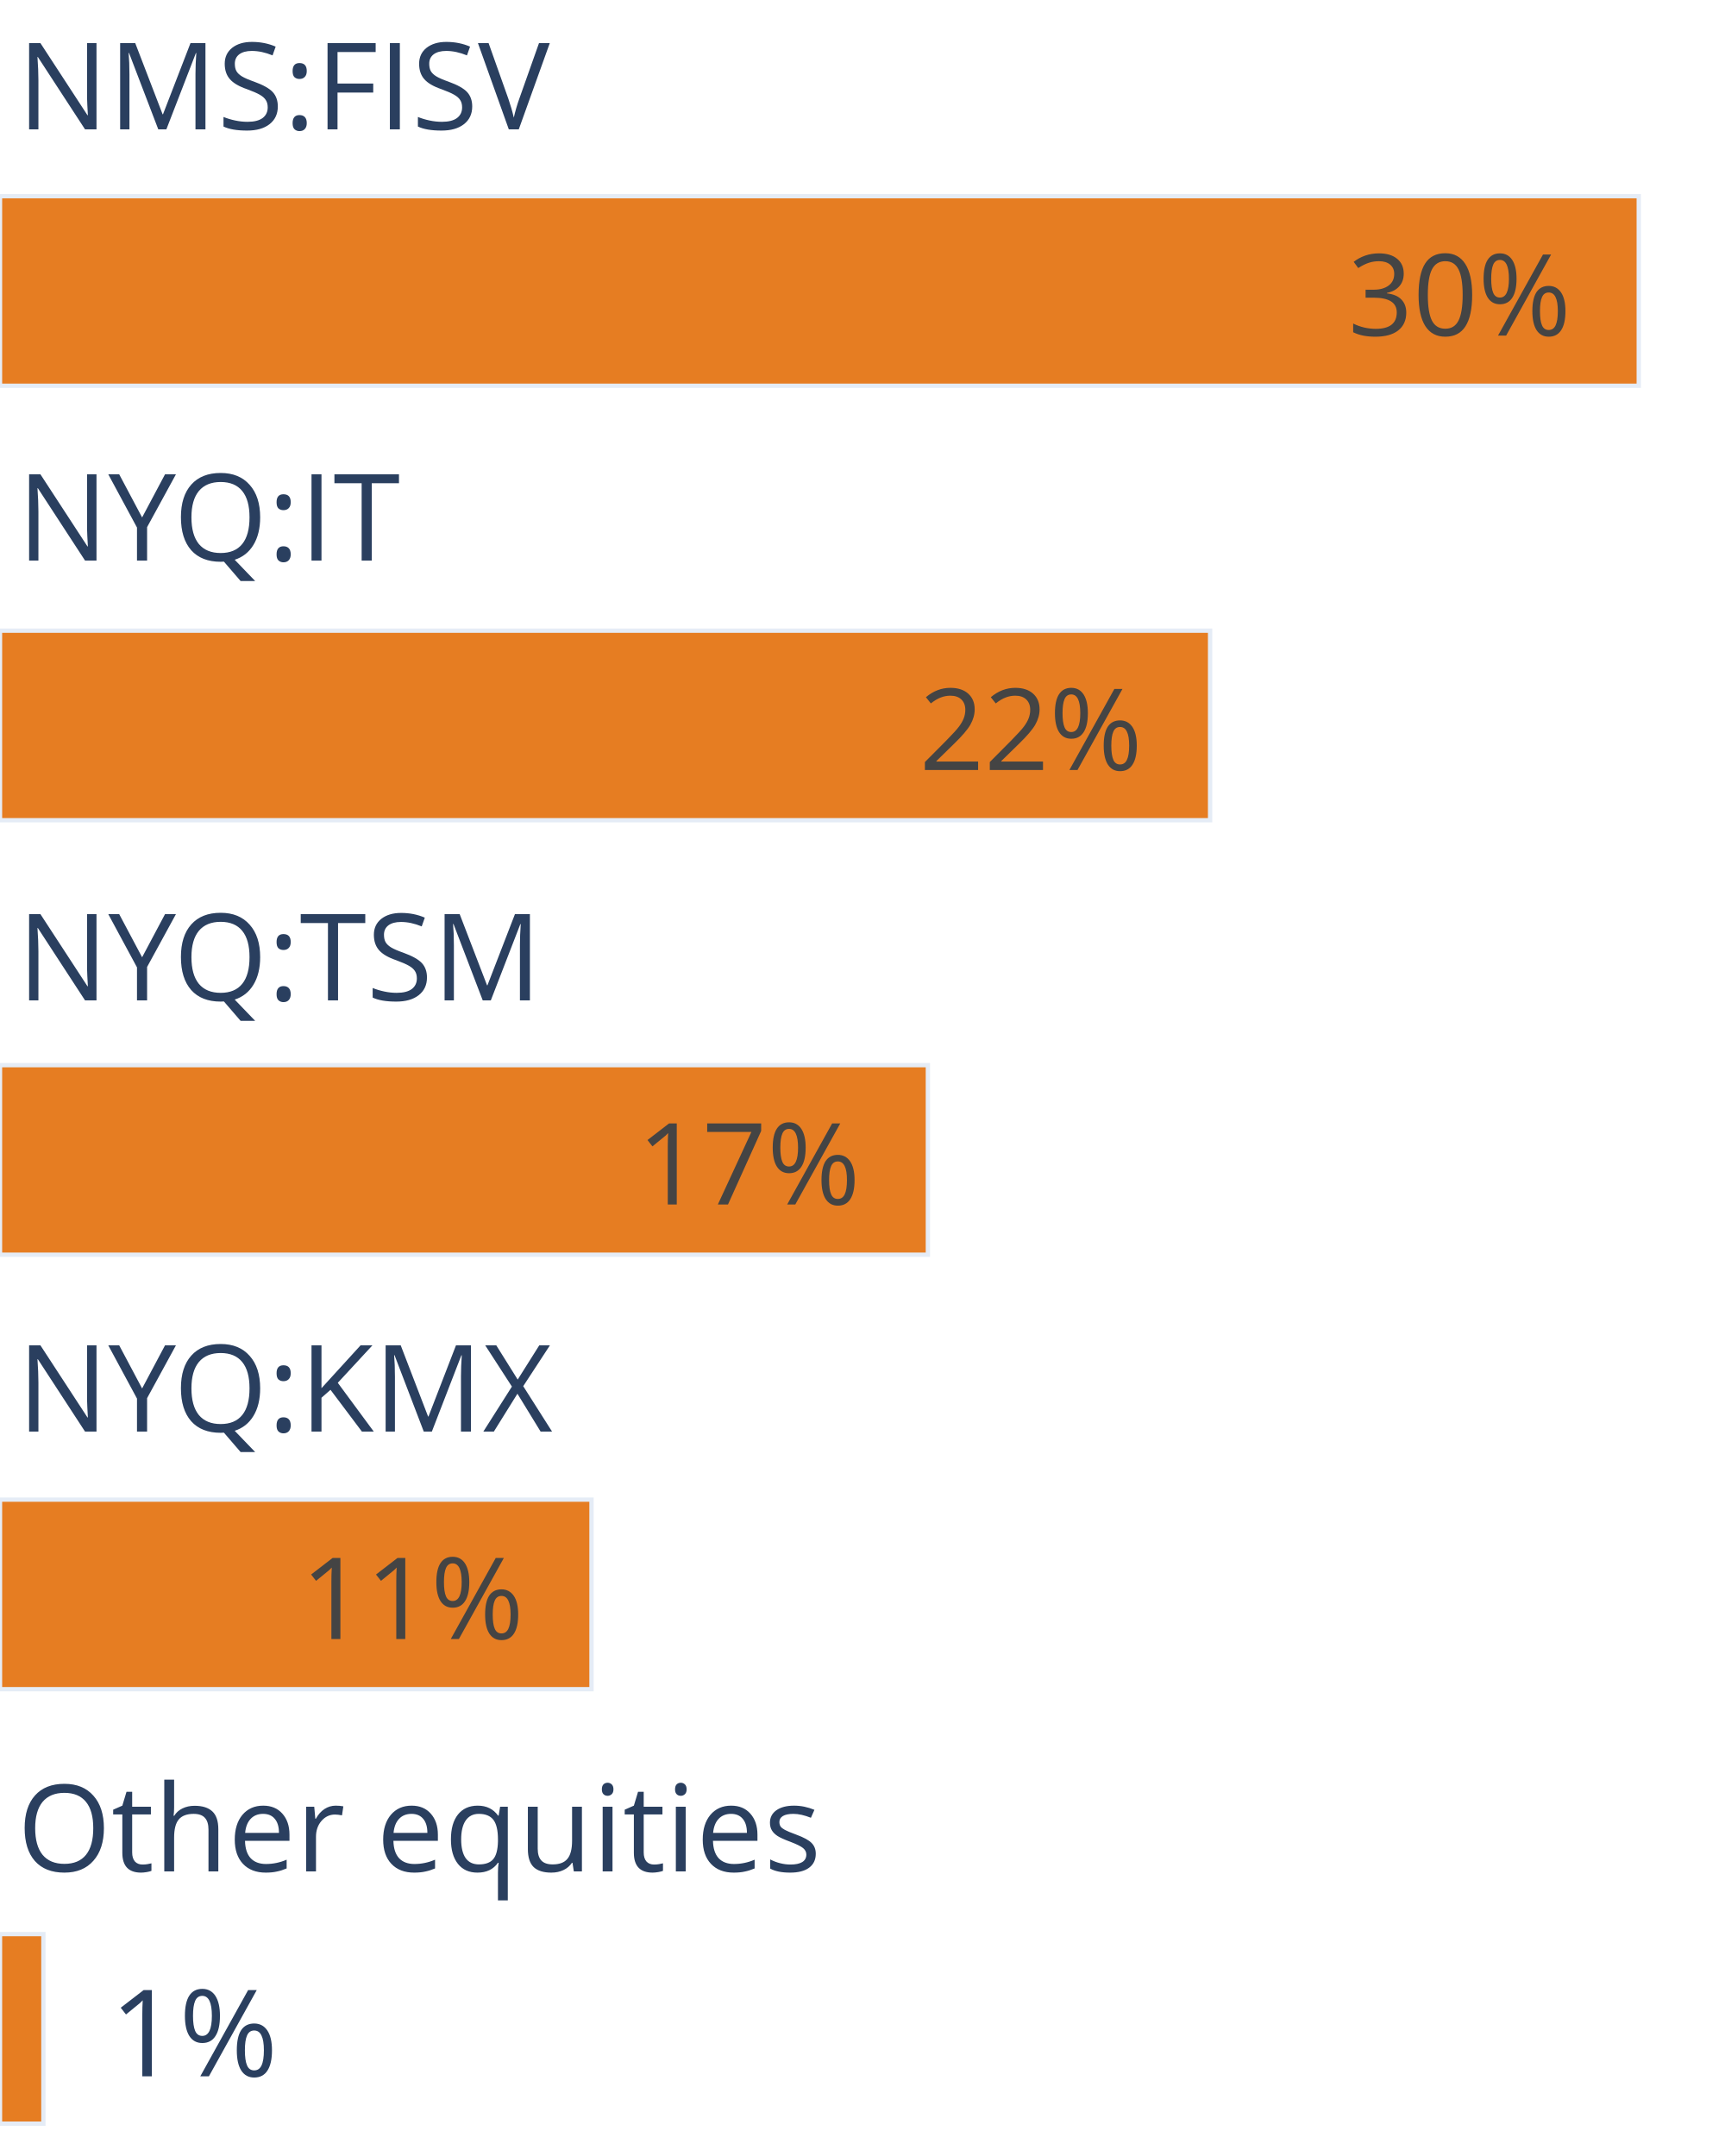
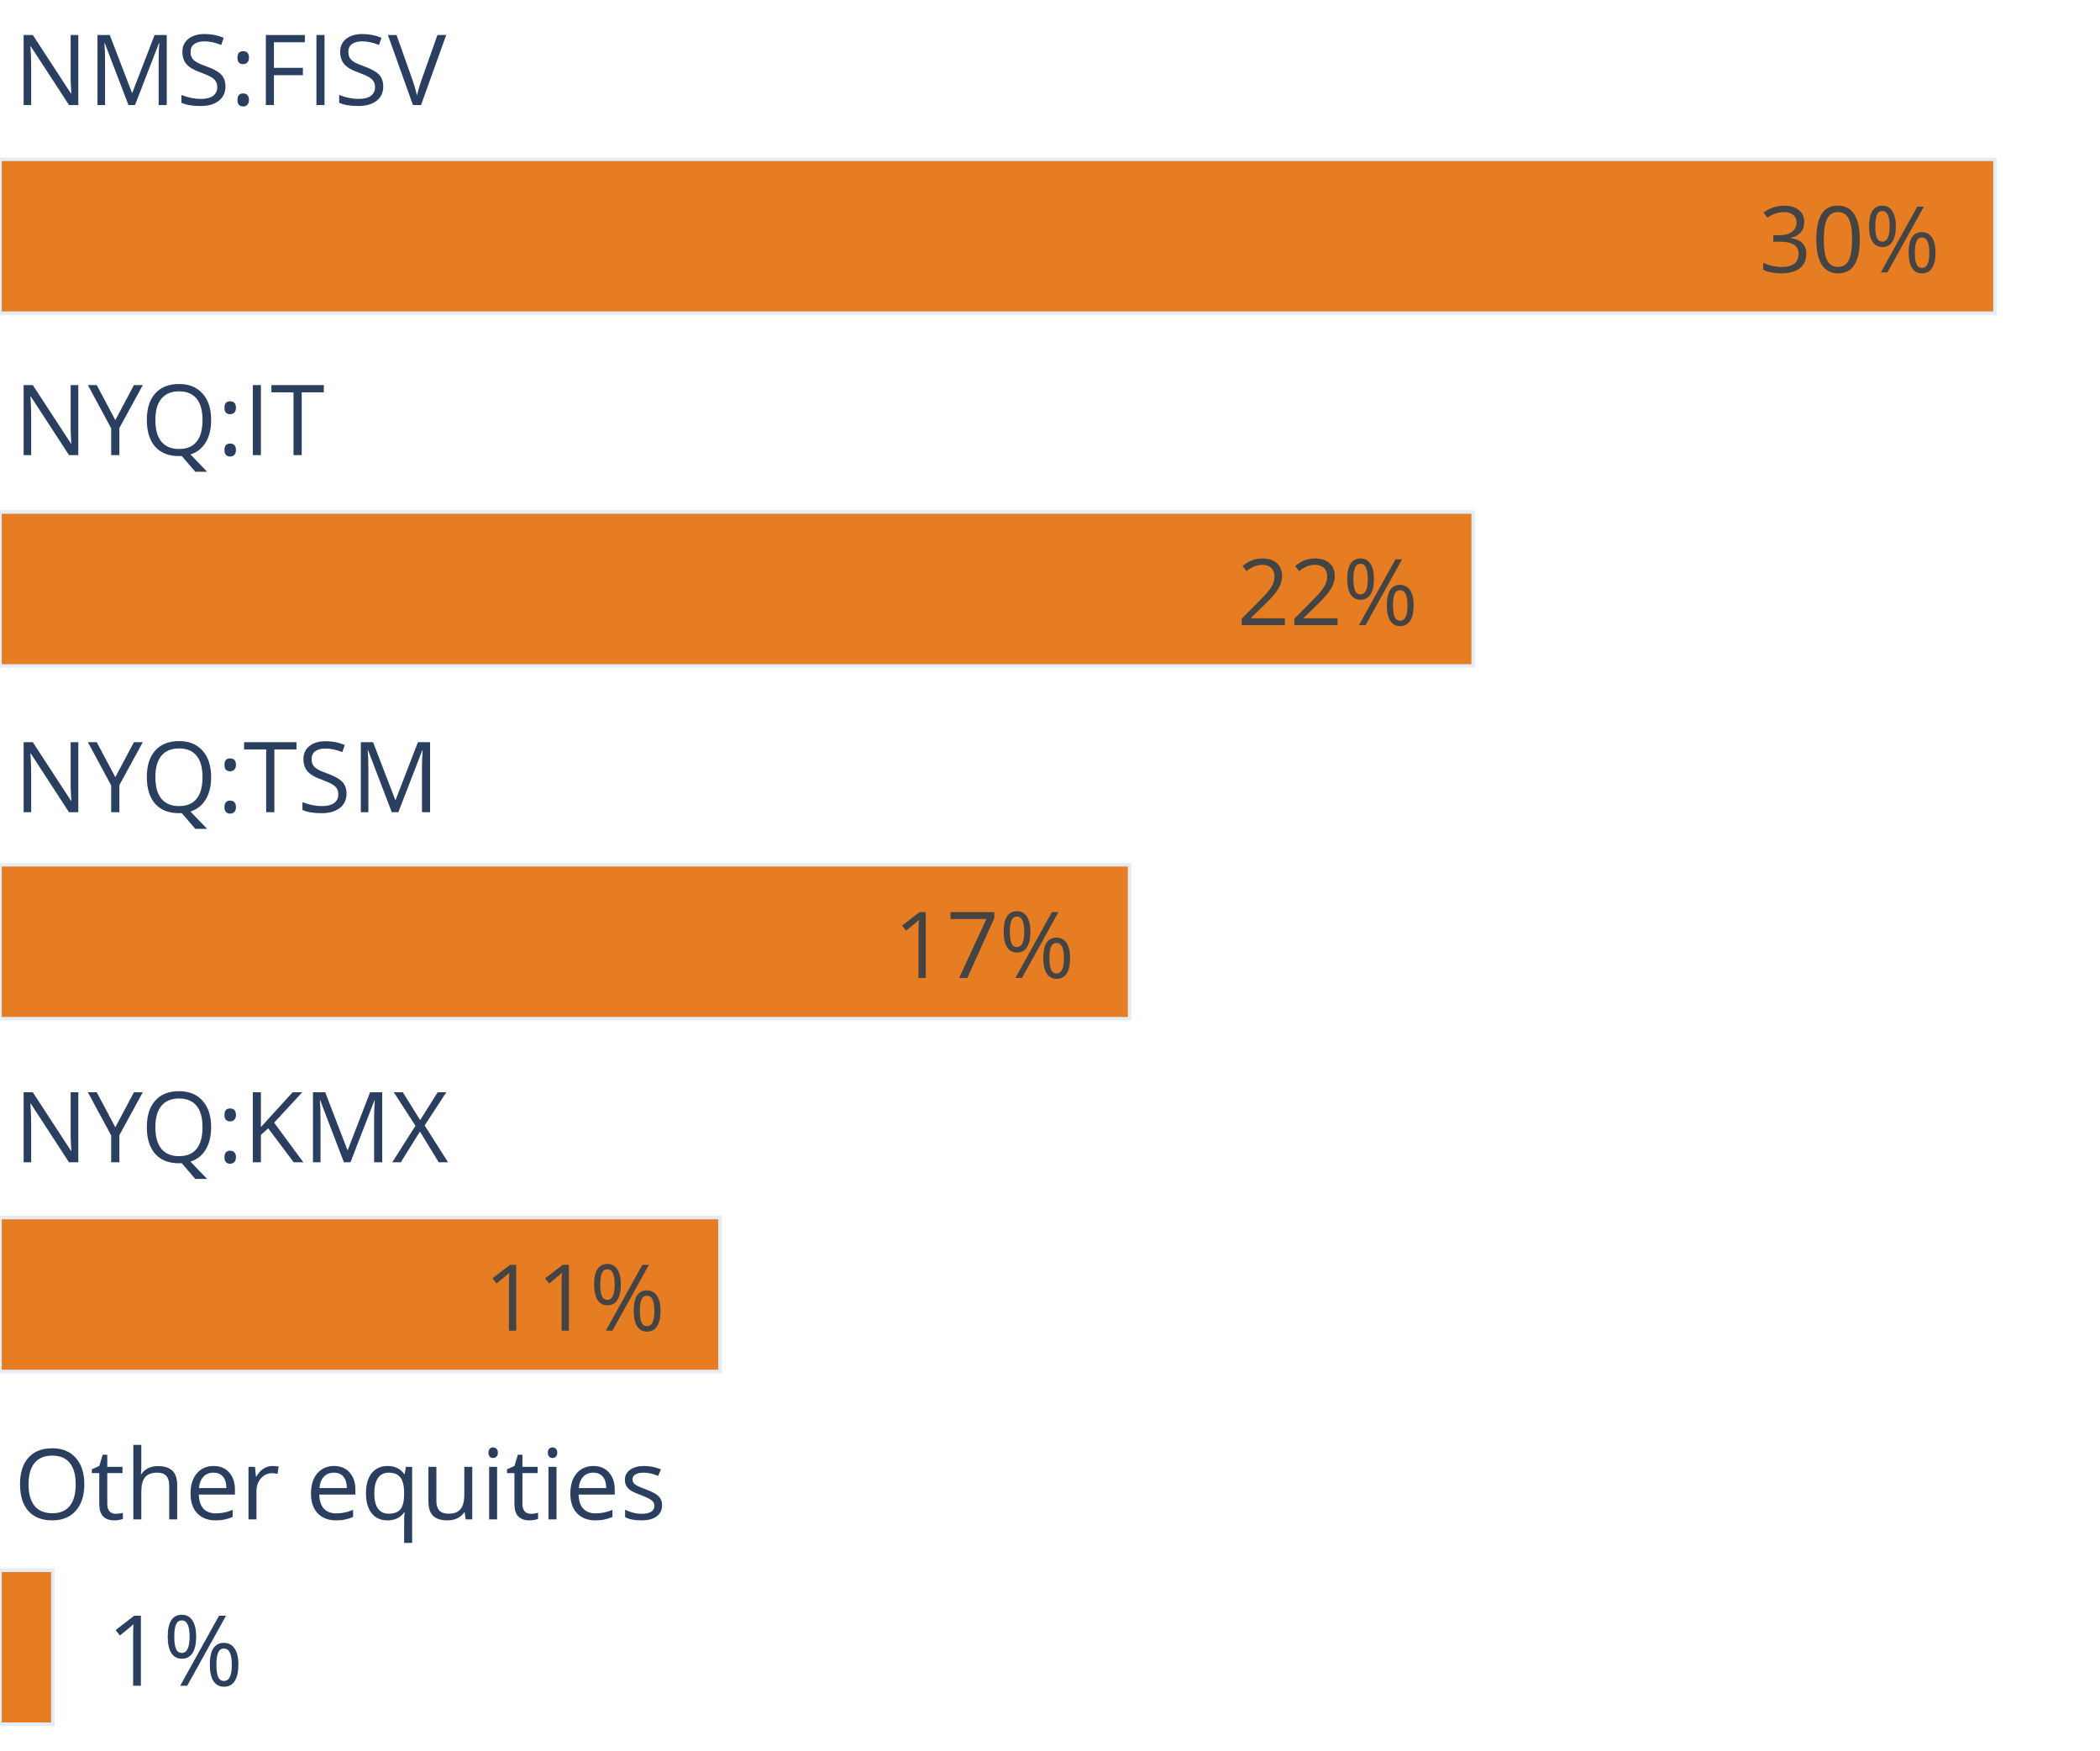
- <svg xmlns="http://www.w3.org/2000/svg" class="main-svg" width="200" height="250" style="" viewBox="0 0 200 250">
-   <rect x="0" y="0" width="200" height="250" style="fill: rgb(0, 0, 0); fill-opacity: 0;" />
-   <defs id="defs-37957c">
+ <svg xmlns="http://www.w3.org/2000/svg" class="main-svg" width="300" height="250" style="" viewBox="0 0 300 250">
+   <rect x="0" y="0" width="300" height="250" style="fill: rgb(0, 0, 0); fill-opacity: 0;" />
+   <defs id="defs-b32b67">
    <g class="clips">
-       <clipPath id="clip37957cxyplot" class="plotclip">
-         <rect width="200" height="27.48" />
-       </clipPath>
-       <clipPath id="clip37957cx2y2plot" class="plotclip">
-         <rect width="200" height="27.48" />
-       </clipPath>
-       <clipPath id="clip37957cx3y3plot" class="plotclip">
-         <rect width="200" height="27.48" />
-       </clipPath>
-       <clipPath id="clip37957cx4y4plot" class="plotclip">
-         <rect width="200" height="27.48" />
-       </clipPath>
-       <clipPath id="clip37957cx5y5plot" class="plotclip">
-         <rect width="200" height="27.48" />
-       </clipPath>
-       <clipPath class="axesclip" id="clip37957cx">
-         <rect x="0" y="0" width="200" height="250" />
-       </clipPath>
-       <clipPath class="axesclip" id="clip37957cy">
-         <rect x="0" y="20" width="200" height="27.48" />
-       </clipPath>
-       <clipPath class="axesclip" id="clip37957cxy">
-         <rect x="0" y="20" width="200" height="27.48" />
-       </clipPath>
-       <clipPath class="axesclip" id="clip37957cy2">
-         <rect x="0" y="70.38" width="200" height="27.48" />
-       </clipPath>
-       <clipPath class="axesclip" id="clip37957cxy2">
-         <rect x="0" y="70.38" width="200" height="27.48" />
-       </clipPath>
-       <clipPath class="axesclip" id="clip37957cy3">
-         <rect x="0" y="120.76" width="200" height="27.48" />
-       </clipPath>
-       <clipPath class="axesclip" id="clip37957cxy3">
-         <rect x="0" y="120.76" width="200" height="27.48" />
-       </clipPath>
-       <clipPath class="axesclip" id="clip37957cy4">
-         <rect x="0" y="171.14" width="200" height="27.48" />
-       </clipPath>
-       <clipPath class="axesclip" id="clip37957cxy4">
-         <rect x="0" y="171.14" width="200" height="27.48" />
-       </clipPath>
-       <clipPath class="axesclip" id="clip37957cy5">
-         <rect x="0" y="221.52" width="200" height="27.48" />
-       </clipPath>
-       <clipPath class="axesclip" id="clip37957cxy5">
-         <rect x="0" y="221.52" width="200" height="27.48" />
-       </clipPath>
-       <clipPath class="axesclip" id="clip37957cx2">
-         <rect x="0" y="0" width="200" height="250" />
-       </clipPath>
-       <clipPath class="axesclip" id="clip37957cx2y">
-         <rect x="0" y="20" width="200" height="27.48" />
-       </clipPath>
-       <clipPath class="axesclip" id="clip37957cx2y2">
-         <rect x="0" y="70.38" width="200" height="27.48" />
-       </clipPath>
-       <clipPath class="axesclip" id="clip37957cx2y3">
-         <rect x="0" y="120.76" width="200" height="27.48" />
-       </clipPath>
-       <clipPath class="axesclip" id="clip37957cx2y4">
-         <rect x="0" y="171.14" width="200" height="27.48" />
-       </clipPath>
-       <clipPath class="axesclip" id="clip37957cx2y5">
-         <rect x="0" y="221.52" width="200" height="27.48" />
-       </clipPath>
-       <clipPath class="axesclip" id="clip37957cx3">
-         <rect x="0" y="0" width="200" height="250" />
-       </clipPath>
-       <clipPath class="axesclip" id="clip37957cx3y">
-         <rect x="0" y="20" width="200" height="27.48" />
-       </clipPath>
-       <clipPath class="axesclip" id="clip37957cx3y2">
-         <rect x="0" y="70.38" width="200" height="27.48" />
-       </clipPath>
-       <clipPath class="axesclip" id="clip37957cx3y3">
-         <rect x="0" y="120.76" width="200" height="27.48" />
-       </clipPath>
-       <clipPath class="axesclip" id="clip37957cx3y4">
-         <rect x="0" y="171.14" width="200" height="27.48" />
-       </clipPath>
-       <clipPath class="axesclip" id="clip37957cx3y5">
-         <rect x="0" y="221.52" width="200" height="27.48" />
-       </clipPath>
-       <clipPath class="axesclip" id="clip37957cx4">
-         <rect x="0" y="0" width="200" height="250" />
-       </clipPath>
-       <clipPath class="axesclip" id="clip37957cx4y">
-         <rect x="0" y="20" width="200" height="27.48" />
-       </clipPath>
-       <clipPath class="axesclip" id="clip37957cx4y2">
-         <rect x="0" y="70.38" width="200" height="27.48" />
-       </clipPath>
-       <clipPath class="axesclip" id="clip37957cx4y3">
-         <rect x="0" y="120.76" width="200" height="27.48" />
-       </clipPath>
-       <clipPath class="axesclip" id="clip37957cx4y4">
-         <rect x="0" y="171.14" width="200" height="27.48" />
-       </clipPath>
-       <clipPath class="axesclip" id="clip37957cx4y5">
-         <rect x="0" y="221.52" width="200" height="27.48" />
-       </clipPath>
-       <clipPath class="axesclip" id="clip37957cx5">
-         <rect x="0" y="0" width="200" height="250" />
-       </clipPath>
-       <clipPath class="axesclip" id="clip37957cx5y">
-         <rect x="0" y="20" width="200" height="27.48" />
-       </clipPath>
-       <clipPath class="axesclip" id="clip37957cx5y2">
-         <rect x="0" y="70.38" width="200" height="27.48" />
-       </clipPath>
-       <clipPath class="axesclip" id="clip37957cx5y3">
-         <rect x="0" y="120.76" width="200" height="27.48" />
-       </clipPath>
-       <clipPath class="axesclip" id="clip37957cx5y4">
-         <rect x="0" y="171.14" width="200" height="27.48" />
-       </clipPath>
-       <clipPath class="axesclip" id="clip37957cx5y5">
-         <rect x="0" y="221.52" width="200" height="27.48" />
+       <clipPath id="clipb32b67xyplot" class="plotclip">
+         <rect width="300" height="27.48" />
+       </clipPath>
+       <clipPath id="clipb32b67x2y2plot" class="plotclip">
+         <rect width="300" height="27.48" />
+       </clipPath>
+       <clipPath id="clipb32b67x3y3plot" class="plotclip">
+         <rect width="300" height="27.48" />
+       </clipPath>
+       <clipPath id="clipb32b67x4y4plot" class="plotclip">
+         <rect width="300" height="27.48" />
+       </clipPath>
+       <clipPath id="clipb32b67x5y5plot" class="plotclip">
+         <rect width="300" height="27.48" />
+       </clipPath>
+       <clipPath class="axesclip" id="clipb32b67x">
+         <rect x="0" y="0" width="300" height="250" />
+       </clipPath>
+       <clipPath class="axesclip" id="clipb32b67y">
+         <rect x="0" y="20" width="300" height="27.48" />
+       </clipPath>
+       <clipPath class="axesclip" id="clipb32b67xy">
+         <rect x="0" y="20" width="300" height="27.48" />
+       </clipPath>
+       <clipPath class="axesclip" id="clipb32b67y2">
+         <rect x="0" y="70.38" width="300" height="27.48" />
+       </clipPath>
+       <clipPath class="axesclip" id="clipb32b67xy2">
+         <rect x="0" y="70.38" width="300" height="27.48" />
+       </clipPath>
+       <clipPath class="axesclip" id="clipb32b67y3">
+         <rect x="0" y="120.76" width="300" height="27.48" />
+       </clipPath>
+       <clipPath class="axesclip" id="clipb32b67xy3">
+         <rect x="0" y="120.76" width="300" height="27.48" />
+       </clipPath>
+       <clipPath class="axesclip" id="clipb32b67y4">
+         <rect x="0" y="171.14" width="300" height="27.48" />
+       </clipPath>
+       <clipPath class="axesclip" id="clipb32b67xy4">
+         <rect x="0" y="171.14" width="300" height="27.48" />
+       </clipPath>
+       <clipPath class="axesclip" id="clipb32b67y5">
+         <rect x="0" y="221.52" width="300" height="27.48" />
+       </clipPath>
+       <clipPath class="axesclip" id="clipb32b67xy5">
+         <rect x="0" y="221.52" width="300" height="27.48" />
+       </clipPath>
+       <clipPath class="axesclip" id="clipb32b67x2">
+         <rect x="0" y="0" width="300" height="250" />
+       </clipPath>
+       <clipPath class="axesclip" id="clipb32b67x2y">
+         <rect x="0" y="20" width="300" height="27.48" />
+       </clipPath>
+       <clipPath class="axesclip" id="clipb32b67x2y2">
+         <rect x="0" y="70.38" width="300" height="27.48" />
+       </clipPath>
+       <clipPath class="axesclip" id="clipb32b67x2y3">
+         <rect x="0" y="120.76" width="300" height="27.48" />
+       </clipPath>
+       <clipPath class="axesclip" id="clipb32b67x2y4">
+         <rect x="0" y="171.14" width="300" height="27.48" />
+       </clipPath>
+       <clipPath class="axesclip" id="clipb32b67x2y5">
+         <rect x="0" y="221.52" width="300" height="27.48" />
+       </clipPath>
+       <clipPath class="axesclip" id="clipb32b67x3">
+         <rect x="0" y="0" width="300" height="250" />
+       </clipPath>
+       <clipPath class="axesclip" id="clipb32b67x3y">
+         <rect x="0" y="20" width="300" height="27.48" />
+       </clipPath>
+       <clipPath class="axesclip" id="clipb32b67x3y2">
+         <rect x="0" y="70.38" width="300" height="27.48" />
+       </clipPath>
+       <clipPath class="axesclip" id="clipb32b67x3y3">
+         <rect x="0" y="120.76" width="300" height="27.48" />
+       </clipPath>
+       <clipPath class="axesclip" id="clipb32b67x3y4">
+         <rect x="0" y="171.14" width="300" height="27.48" />
+       </clipPath>
+       <clipPath class="axesclip" id="clipb32b67x3y5">
+         <rect x="0" y="221.52" width="300" height="27.48" />
+       </clipPath>
+       <clipPath class="axesclip" id="clipb32b67x4">
+         <rect x="0" y="0" width="300" height="250" />
+       </clipPath>
+       <clipPath class="axesclip" id="clipb32b67x4y">
+         <rect x="0" y="20" width="300" height="27.48" />
+       </clipPath>
+       <clipPath class="axesclip" id="clipb32b67x4y2">
+         <rect x="0" y="70.38" width="300" height="27.48" />
+       </clipPath>
+       <clipPath class="axesclip" id="clipb32b67x4y3">
+         <rect x="0" y="120.76" width="300" height="27.48" />
+       </clipPath>
+       <clipPath class="axesclip" id="clipb32b67x4y4">
+         <rect x="0" y="171.14" width="300" height="27.48" />
+       </clipPath>
+       <clipPath class="axesclip" id="clipb32b67x4y5">
+         <rect x="0" y="221.52" width="300" height="27.48" />
+       </clipPath>
+       <clipPath class="axesclip" id="clipb32b67x5">
+         <rect x="0" y="0" width="300" height="250" />
+       </clipPath>
+       <clipPath class="axesclip" id="clipb32b67x5y">
+         <rect x="0" y="20" width="300" height="27.48" />
+       </clipPath>
+       <clipPath class="axesclip" id="clipb32b67x5y2">
+         <rect x="0" y="70.38" width="300" height="27.48" />
+       </clipPath>
+       <clipPath class="axesclip" id="clipb32b67x5y3">
+         <rect x="0" y="120.76" width="300" height="27.48" />
+       </clipPath>
+       <clipPath class="axesclip" id="clipb32b67x5y4">
+         <rect x="0" y="171.14" width="300" height="27.48" />
+       </clipPath>
+       <clipPath class="axesclip" id="clipb32b67x5y5">
+         <rect x="0" y="221.52" width="300" height="27.48" />
      </clipPath>
    </g>
    <g class="gradients" />
    <g class="patterns" />
  </defs>
  <g class="bglayer">
-     <rect class="bg" x="0" y="20" width="200" height="27.48" style="fill: rgb(0, 0, 0); fill-opacity: 0; stroke-width: 0;" />
-     <rect class="bg" x="0" y="70.38" width="200" height="27.48" style="fill: rgb(0, 0, 0); fill-opacity: 0; stroke-width: 0;" />
-     <rect class="bg" x="0" y="120.76" width="200" height="27.48" style="fill: rgb(0, 0, 0); fill-opacity: 0; stroke-width: 0;" />
-     <rect class="bg" x="0" y="171.14" width="200" height="27.48" style="fill: rgb(0, 0, 0); fill-opacity: 0; stroke-width: 0;" />
-     <rect class="bg" x="0" y="221.52" width="200" height="27.48" style="fill: rgb(0, 0, 0); fill-opacity: 0; stroke-width: 0;" />
+     <rect class="bg" x="0" y="20" width="300" height="27.48" style="fill: rgb(0, 0, 0); fill-opacity: 0; stroke-width: 0;" />
+     <rect class="bg" x="0" y="70.38" width="300" height="27.48" style="fill: rgb(0, 0, 0); fill-opacity: 0; stroke-width: 0;" />
+     <rect class="bg" x="0" y="120.76" width="300" height="27.48" style="fill: rgb(0, 0, 0); fill-opacity: 0; stroke-width: 0;" />
+     <rect class="bg" x="0" y="171.14" width="300" height="27.48" style="fill: rgb(0, 0, 0); fill-opacity: 0; stroke-width: 0;" />
+     <rect class="bg" x="0" y="221.52" width="300" height="27.48" style="fill: rgb(0, 0, 0); fill-opacity: 0; stroke-width: 0;" />
  </g>
  <g class="layer-below">
    <g class="imagelayer" />
    <g class="shapelayer" />
  </g>
  <g class="cartesianlayer">
    <g class="subplot xy">
      <g class="layer-subplot">
        <g class="shapelayer" />
        <g class="imagelayer" />
      </g>
      <g class="minor-gridlayer">
        <g class="x" />
        <g class="y" />
      </g>
      <g class="gridlayer">
        <g class="x" />
        <g class="y" />
      </g>
      <g class="zerolinelayer" />
      <g class="layer-between">
        <g class="shapelayer" />
        <g class="imagelayer" />
      </g>
      <path class="xlines-below" />
      <path class="ylines-below" />
      <g class="overlines-below" />
      <g class="xaxislayer-below" />
      <g class="yaxislayer-below" />
      <g class="overaxes-below" />
      <g class="overplot">
-         <g class="xy" transform="translate(0,20)" clip-path="url(#clip37957cxyplot)">
+         <g class="xy" transform="translate(0,20)" clip-path="url(#clipb32b67xyplot)">
          <g class="barlayer mlayer">
            <g class="trace bars" style="opacity: 1;">
              <g class="points">
                <g class="point">
-                   <path d="M0,24.73V2.75H190V24.73Z" style="vector-effect: none; opacity: 1; stroke-width: 0.5px; fill: rgb(230, 125, 34); fill-opacity: 1; stroke: rgb(229, 236, 246); stroke-opacity: 1;" />
-                   <text class="bartext bartext-inside" text-anchor="middle" data-notex="1" x="0" y="0" style="font-family: 'Open Sans', verdana, arial, sans-serif; font-size: 14px; fill: rgb(68, 68, 68); fill-opacity: 1; white-space: pre;" transform="translate(169.2281,18.91)scale(0.94)">30% </text>
+                   <path d="M0,24.73V2.75H285V24.73Z" style="vector-effect: none; opacity: 1; stroke-width: 0.5px; fill: rgb(230, 125, 34); fill-opacity: 1; stroke: rgb(229, 236, 246); stroke-opacity: 1;" />
+                   <text class="bartext bartext-inside" text-anchor="middle" data-notex="1" x="0" y="0" style="font-family: 'Open Sans', verdana, arial, sans-serif; font-size: 14px; fill: rgb(68, 68, 68); fill-opacity: 1; white-space: pre;" transform="translate(264.2281,18.91)scale(0.94)">30% </text>
                </g>
              </g>
            </g>
          </g>
        </g>
      </g>
      <path class="xlines-above crisp" d="M0,0" style="fill: none;" />
      <path class="ylines-above crisp" d="M0,0" style="fill: none;" />
      <g class="overlines-above" />
      <g class="xaxislayer-above" />
      <g class="yaxislayer-above" />
      <g class="overaxes-above" />
    </g>
    <g class="subplot x2y2">
      <g class="layer-subplot">
        <g class="shapelayer" />
        <g class="imagelayer" />
      </g>
      <g class="minor-gridlayer">
        <g class="x2" />
        <g class="y2" />
      </g>
      <g class="gridlayer">
        <g class="x2" />
        <g class="y2" />
      </g>
      <g class="zerolinelayer" />
      <g class="layer-between">
        <g class="shapelayer" />
        <g class="imagelayer" />
      </g>
      <path class="xlines-below" />
      <path class="ylines-below" />
      <g class="overlines-below" />
      <g class="xaxislayer-below" />
      <g class="yaxislayer-below" />
      <g class="overaxes-below" />
      <g class="overplot">
-         <g class="x2y2" transform="translate(0,70.38)" clip-path="url(#clip37957cx2y2plot)">
+         <g class="x2y2" transform="translate(0,70.38)" clip-path="url(#clipb32b67x2y2plot)">
          <g class="barlayer mlayer">
            <g class="trace bars" style="opacity: 1;">
              <g class="points">
                <g class="point">
-                   <path d="M0,24.73V2.75H140.3V24.73Z" style="vector-effect: none; opacity: 1; stroke-width: 0.5px; fill: rgb(230, 125, 34); fill-opacity: 1; stroke: rgb(229, 236, 246); stroke-opacity: 1;" />
-                   <text class="bartext bartext-inside" text-anchor="middle" data-notex="1" x="0" y="0" style="font-family: 'Open Sans', verdana, arial, sans-serif; font-size: 14px; fill: rgb(68, 68, 68); fill-opacity: 1; white-space: pre;" transform="translate(119.5281,18.91)scale(0.94)">22% </text>
+                   <path d="M0,24.73V2.75H210.45V24.73Z" style="vector-effect: none; opacity: 1; stroke-width: 0.5px; fill: rgb(230, 125, 34); fill-opacity: 1; stroke: rgb(229, 236, 246); stroke-opacity: 1;" />
+                   <text class="bartext bartext-inside" text-anchor="middle" data-notex="1" x="0" y="0" style="font-family: 'Open Sans', verdana, arial, sans-serif; font-size: 14px; fill: rgb(68, 68, 68); fill-opacity: 1; white-space: pre;" transform="translate(189.6781,18.91)scale(0.94)">22% </text>
                </g>
              </g>
            </g>
          </g>
        </g>
      </g>
      <path class="xlines-above crisp" d="M0,0" style="fill: none;" />
      <path class="ylines-above crisp" d="M0,0" style="fill: none;" />
      <g class="overlines-above" />
      <g class="xaxislayer-above" />
      <g class="yaxislayer-above" />
      <g class="overaxes-above" />
    </g>
    <g class="subplot x3y3">
      <g class="layer-subplot">
        <g class="shapelayer" />
        <g class="imagelayer" />
      </g>
      <g class="minor-gridlayer">
        <g class="x3" />
        <g class="y3" />
      </g>
      <g class="gridlayer">
        <g class="x3" />
        <g class="y3" />
      </g>
      <g class="zerolinelayer" />
      <g class="layer-between">
        <g class="shapelayer" />
        <g class="imagelayer" />
      </g>
      <path class="xlines-below" />
      <path class="ylines-below" />
      <g class="overlines-below" />
      <g class="xaxislayer-below" />
      <g class="yaxislayer-below" />
      <g class="overaxes-below" />
      <g class="overplot">
-         <g class="x3y3" transform="translate(0,120.76)" clip-path="url(#clip37957cx3y3plot)">
+         <g class="x3y3" transform="translate(0,120.76)" clip-path="url(#clipb32b67x3y3plot)">
          <g class="barlayer mlayer">
            <g class="trace bars" style="opacity: 1;">
              <g class="points">
                <g class="point">
-                   <path d="M0,24.73V2.75H107.58V24.73Z" style="vector-effect: none; opacity: 1; stroke-width: 0.5px; fill: rgb(230, 125, 34); fill-opacity: 1; stroke: rgb(229, 236, 246); stroke-opacity: 1;" />
-                   <text class="bartext bartext-inside" text-anchor="middle" data-notex="1" x="0" y="0" style="font-family: 'Open Sans', verdana, arial, sans-serif; font-size: 14px; fill: rgb(68, 68, 68); fill-opacity: 1; white-space: pre;" transform="translate(86.80812,18.91)scale(0.94)">17% </text>
+                   <path d="M0,24.73V2.75H161.37V24.73Z" style="vector-effect: none; opacity: 1; stroke-width: 0.5px; fill: rgb(230, 125, 34); fill-opacity: 1; stroke: rgb(229, 236, 246); stroke-opacity: 1;" />
+                   <text class="bartext bartext-inside" text-anchor="middle" data-notex="1" x="0" y="0" style="font-family: 'Open Sans', verdana, arial, sans-serif; font-size: 14px; fill: rgb(68, 68, 68); fill-opacity: 1; white-space: pre;" transform="translate(140.5981,18.91)scale(0.94)">17% </text>
                </g>
              </g>
            </g>
          </g>
        </g>
      </g>
      <path class="xlines-above crisp" d="M0,0" style="fill: none;" />
      <path class="ylines-above crisp" d="M0,0" style="fill: none;" />
      <g class="overlines-above" />
      <g class="xaxislayer-above" />
      <g class="yaxislayer-above" />
      <g class="overaxes-above" />
    </g>
    <g class="subplot x4y4">
      <g class="layer-subplot">
        <g class="shapelayer" />
        <g class="imagelayer" />
      </g>
      <g class="minor-gridlayer">
        <g class="x4" />
        <g class="y4" />
      </g>
      <g class="gridlayer">
        <g class="x4" />
        <g class="y4" />
      </g>
      <g class="zerolinelayer" />
      <g class="layer-between">
        <g class="shapelayer" />
        <g class="imagelayer" />
      </g>
      <path class="xlines-below" />
      <path class="ylines-below" />
      <g class="overlines-below" />
      <g class="xaxislayer-below" />
      <g class="yaxislayer-below" />
      <g class="overaxes-below" />
      <g class="overplot">
-         <g class="x4y4" transform="translate(0,171.14)" clip-path="url(#clip37957cx4y4plot)">
+         <g class="x4y4" transform="translate(0,171.14)" clip-path="url(#clipb32b67x4y4plot)">
          <g class="barlayer mlayer">
            <g class="trace bars" style="opacity: 1;">
              <g class="points">
                <g class="point">
-                   <path d="M0,24.73V2.75H68.58V24.73Z" style="vector-effect: none; opacity: 1; stroke-width: 0.5px; fill: rgb(230, 125, 34); fill-opacity: 1; stroke: rgb(229, 236, 246); stroke-opacity: 1;" />
-                   <text class="bartext bartext-inside" text-anchor="middle" data-notex="1" x="0" y="0" style="font-family: 'Open Sans', verdana, arial, sans-serif; font-size: 14px; fill: rgb(68, 68, 68); fill-opacity: 1; white-space: pre;" transform="translate(47.80812,18.91)scale(0.94)">11% </text>
+                   <path d="M0,24.73V2.75H102.86V24.73Z" style="vector-effect: none; opacity: 1; stroke-width: 0.5px; fill: rgb(230, 125, 34); fill-opacity: 1; stroke: rgb(229, 236, 246); stroke-opacity: 1;" />
+                   <text class="bartext bartext-inside" text-anchor="middle" data-notex="1" x="0" y="0" style="font-family: 'Open Sans', verdana, arial, sans-serif; font-size: 14px; fill: rgb(68, 68, 68); fill-opacity: 1; white-space: pre;" transform="translate(82.08812,18.91)scale(0.94)">11% </text>
                </g>
              </g>
            </g>
          </g>
        </g>
      </g>
      <path class="xlines-above crisp" d="M0,0" style="fill: none;" />
      <path class="ylines-above crisp" d="M0,0" style="fill: none;" />
      <g class="overlines-above" />
      <g class="xaxislayer-above" />
      <g class="yaxislayer-above" />
      <g class="overaxes-above" />
    </g>
    <g class="subplot x5y5">
      <g class="layer-subplot">
        <g class="shapelayer" />
        <g class="imagelayer" />
      </g>
      <g class="minor-gridlayer">
        <g class="x5" />
        <g class="y5" />
      </g>
      <g class="gridlayer">
        <g class="x5" />
        <g class="y5" />
      </g>
      <g class="zerolinelayer" />
      <g class="layer-between">
        <g class="shapelayer" />
        <g class="imagelayer" />
      </g>
      <path class="xlines-below" />
      <path class="ylines-below" />
      <g class="overlines-below" />
      <g class="xaxislayer-below" />
      <g class="yaxislayer-below" />
      <g class="overaxes-below" />
      <g class="overplot">
-         <g class="x5y5" transform="translate(0,221.52)" clip-path="url(#clip37957cx5y5plot)">
+         <g class="x5y5" transform="translate(0,221.52)" clip-path="url(#clipb32b67x5y5plot)">
          <g class="barlayer mlayer">
            <g class="trace bars" style="opacity: 1;">
              <g class="points">
                <g class="point">
-                   <path d="M0,24.73V2.75H5.03V24.73Z" style="vector-effect: none; opacity: 1; stroke-width: 0.5px; fill: rgb(230, 125, 34); fill-opacity: 1; stroke: rgb(229, 236, 246); stroke-opacity: 1;" />
-                   <text class="bartext bartext-outside" text-anchor="middle" data-notex="1" x="0" y="0" style="font-family: 'Open Sans', verdana, arial, sans-serif; font-size: 14px; fill: rgb(42, 63, 95); fill-opacity: 1; white-space: pre;" transform="translate(22.48313,19.24)">1% </text>
+                   <path d="M0,24.73V2.75H7.55V24.73Z" style="vector-effect: none; opacity: 1; stroke-width: 0.5px; fill: rgb(230, 125, 34); fill-opacity: 1; stroke: rgb(229, 236, 246); stroke-opacity: 1;" />
+                   <text class="bartext bartext-outside" text-anchor="middle" data-notex="1" x="0" y="0" style="font-family: 'Open Sans', verdana, arial, sans-serif; font-size: 14px; fill: rgb(42, 63, 95); fill-opacity: 1; white-space: pre;" transform="translate(25.00313,19.24)">1% </text>
                </g>
              </g>
            </g>
          </g>
        </g>
      </g>
      <path class="xlines-above crisp" d="M0,0" style="fill: none;" />
      <path class="ylines-above crisp" d="M0,0" style="fill: none;" />
      <g class="overlines-above" />
      <g class="xaxislayer-above" />
      <g class="yaxislayer-above" />
      <g class="overaxes-above" />
    </g>
  </g>
  <g class="polarlayer" />
  <g class="smithlayer" />
  <g class="ternarylayer" />
  <g class="geolayer" />
  <g class="funnelarealayer" />
  <g class="pielayer" />
  <g class="iciclelayer" />
  <g class="treemaplayer" />
  <g class="sunburstlayer" />
  <g class="glimages" />
-   <defs id="topdefs-37957c">
+   <defs id="topdefs-b32b67">
    <g class="clips" />
  </defs>
  <g class="layer-above">
    <g class="imagelayer" />
    <g class="shapelayer" />
  </g>
  <g class="infolayer">
    <g class="g-gtitle" />
    <g class="annotation" data-index="0" style="opacity: 1;">
      <g class="annotation-text-g" transform="rotate(0,37.5,9.5)">
        <g class="cursor-pointer" transform="translate(0,-1)">
          <rect class="bg" x="0.5" y="0.5" width="74" height="20" style="stroke-width: 1px; stroke: rgb(0, 0, 0); stroke-opacity: 0; fill: rgb(0, 0, 0); fill-opacity: 0;" />
          <text class="annotation-text" text-anchor="start" x="2" y="16" style="font-family: 'Open Sans', verdana, arial, sans-serif; font-size: 14px; fill: rgb(42, 63, 95); fill-opacity: 1; white-space: pre;">NMS:FISV</text>
        </g>
      </g>
    </g>
    <g class="annotation" data-index="1" style="opacity: 1;">
      <g class="annotation-text-g" transform="rotate(0,27.5,59.88)">
        <g class="cursor-pointer" transform="translate(0,49)">
          <rect class="bg" x="0.5" y="0.5" width="54" height="20" style="stroke-width: 1px; stroke: rgb(0, 0, 0); stroke-opacity: 0; fill: rgb(0, 0, 0); fill-opacity: 0;" />
          <text class="annotation-text" text-anchor="start" x="2" y="16" style="font-family: 'Open Sans', verdana, arial, sans-serif; font-size: 14px; fill: rgb(42, 63, 95); fill-opacity: 1; white-space: pre;">NYQ:IT</text>
        </g>
      </g>
    </g>
    <g class="annotation" data-index="2" style="opacity: 1;">
      <g class="annotation-text-g" transform="rotate(0,35,110.26)">
        <g class="cursor-pointer" transform="translate(0,100)">
          <rect class="bg" x="0.5" y="0.5" width="69" height="20" style="stroke-width: 1px; stroke: rgb(0, 0, 0); stroke-opacity: 0; fill: rgb(0, 0, 0); fill-opacity: 0;" />
          <text class="annotation-text" text-anchor="start" x="2" y="16" style="font-family: 'Open Sans', verdana, arial, sans-serif; font-size: 14px; fill: rgb(42, 63, 95); fill-opacity: 1; white-space: pre;">NYQ:TSM</text>
        </g>
      </g>
    </g>
    <g class="annotation" data-index="3" style="opacity: 1;">
      <g class="annotation-text-g" transform="rotate(0,36,160.64)">
        <g class="cursor-pointer" transform="translate(0,150)">
          <rect class="bg" x="0.5" y="0.5" width="71" height="20" style="stroke-width: 1px; stroke: rgb(0, 0, 0); stroke-opacity: 0; fill: rgb(0, 0, 0); fill-opacity: 0;" />
          <text class="annotation-text" text-anchor="start" x="2" y="16" style="font-family: 'Open Sans', verdana, arial, sans-serif; font-size: 14px; fill: rgb(42, 63, 95); fill-opacity: 1; white-space: pre;">NYQ:KMX</text>
        </g>
      </g>
    </g>
    <g class="annotation" data-index="4" style="opacity: 1;">
      <g class="annotation-text-g" transform="rotate(0,51.5,211.02)">
        <g class="cursor-pointer" transform="translate(0,201)">
          <rect class="bg" x="0.5" y="0.5" width="102" height="20" style="stroke-width: 1px; stroke: rgb(0, 0, 0); stroke-opacity: 0; fill: rgb(0, 0, 0); fill-opacity: 0;" />
          <text class="annotation-text" text-anchor="start" x="2" y="16" style="font-family: 'Open Sans', verdana, arial, sans-serif; font-size: 14px; fill: rgb(42, 63, 95); fill-opacity: 1; white-space: pre;">Other equities</text>
        </g>
      </g>
    </g>
  </g>
</svg>
